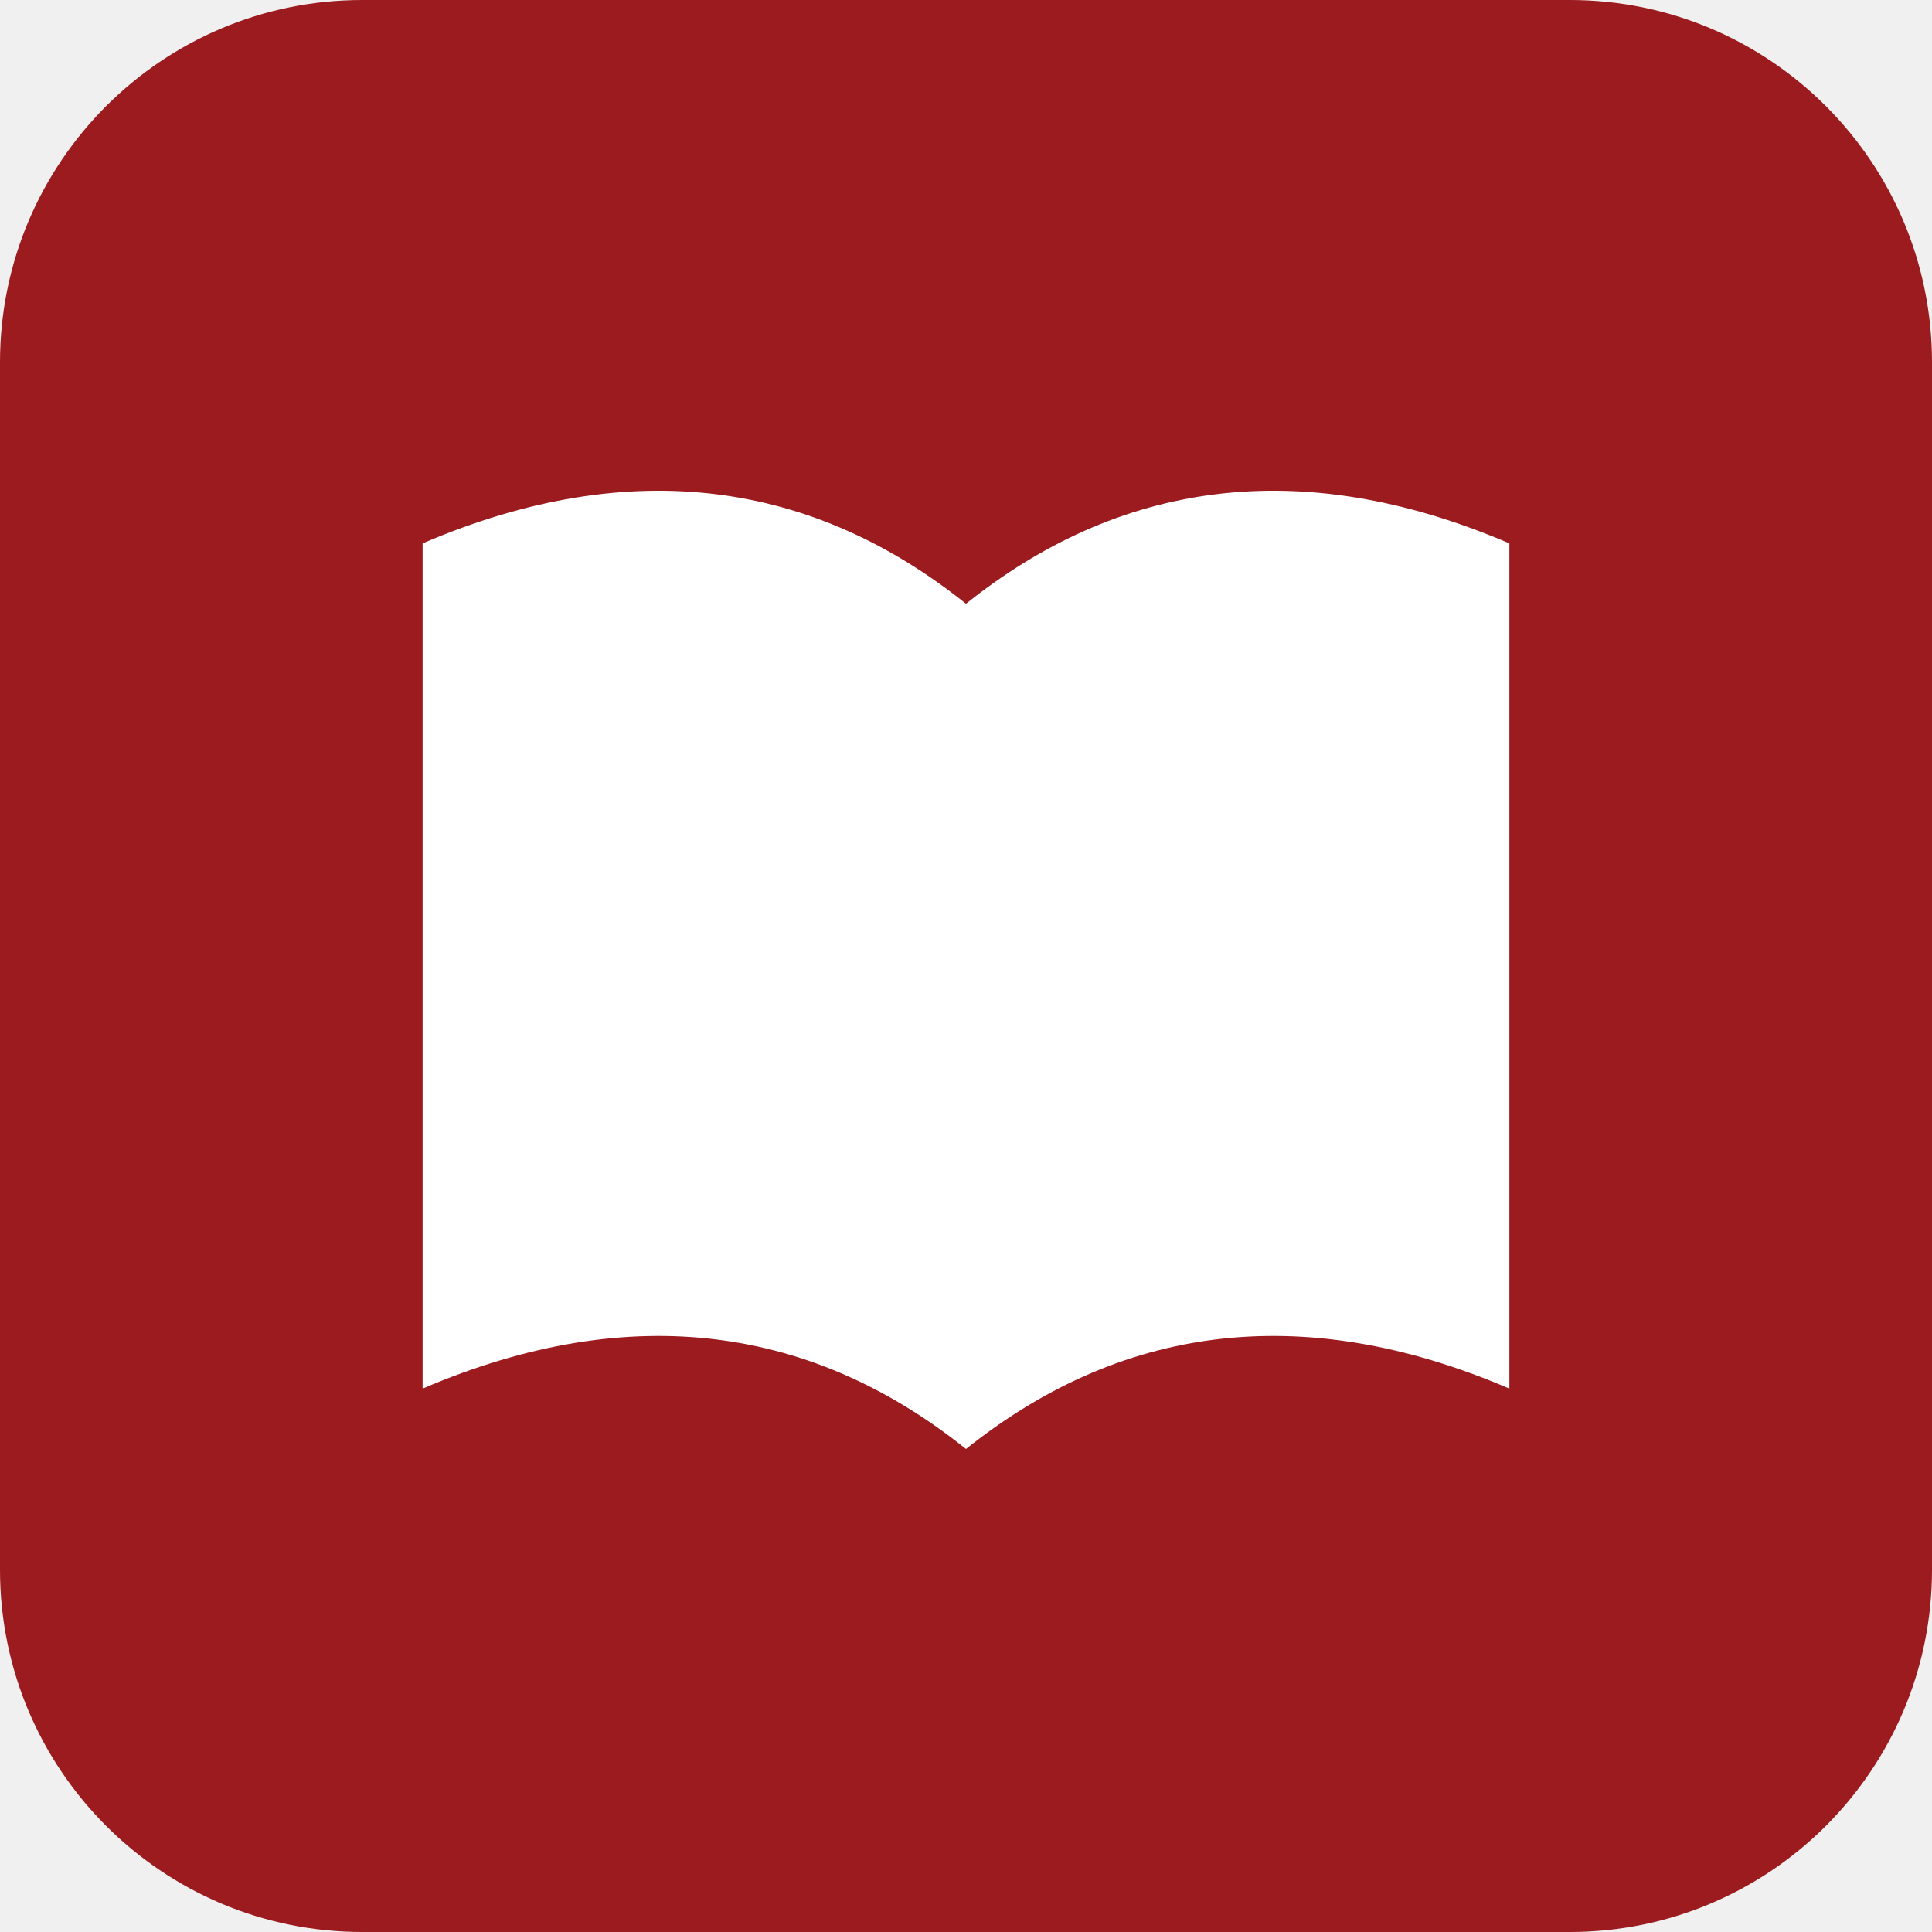
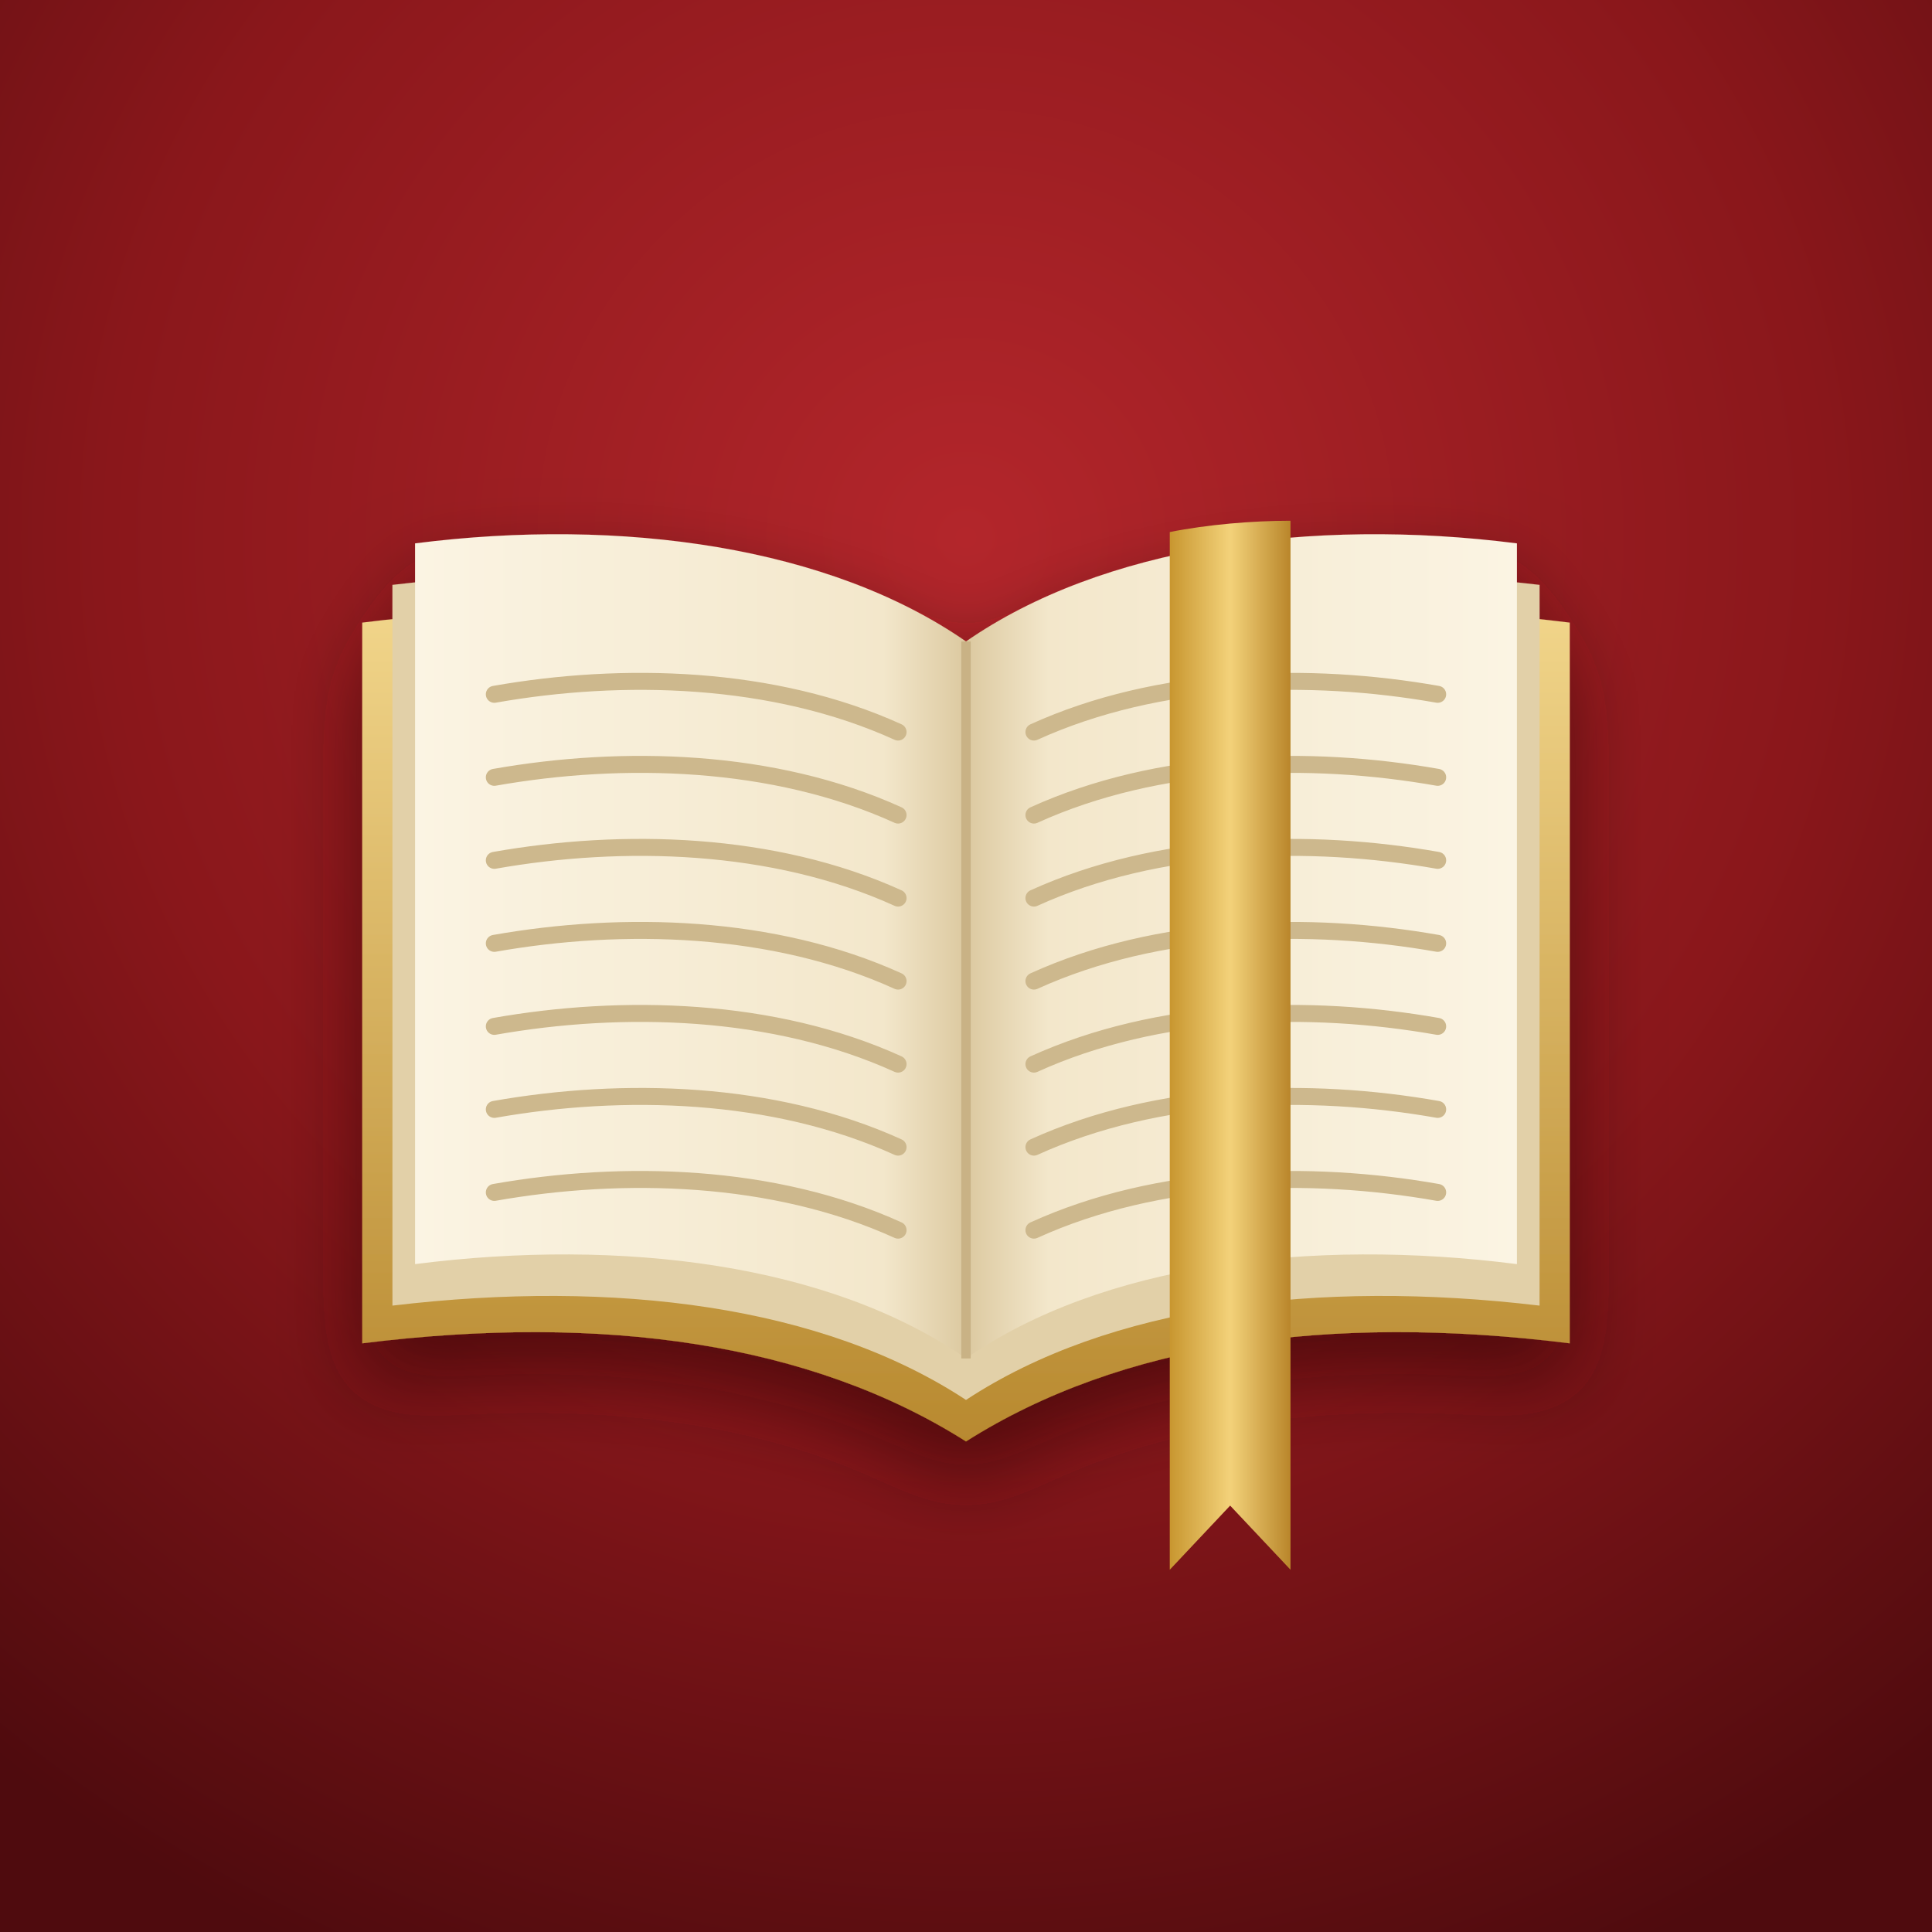
- <svg xmlns="http://www.w3.org/2000/svg" viewBox="0 0 64 64">
-   <rect width="64" height="64" rx="12" fill="#9b1b1f" />
-   <path d="M14 18c7-3 13-2 18 2v28c-5-4-11-5-18-2zM50 18c-7-3-13-2-18 2v28c5-4 11-5 18-2z" fill="#ffffff" />
+ <svg xmlns="http://www.w3.org/2000/svg" viewBox="0 0 1024 1024">
+   <defs>
+     <radialGradient id="bg" cx="50%" cy="28%" r="80%">
+       <stop offset="0" stop-color="#b3262b" />
+       <stop offset="0.55" stop-color="#8a171b" />
+       <stop offset="1" stop-color="#4f0b0e" />
+     </radialGradient>
+     <linearGradient id="gold" x1="0" y1="0" x2="0" y2="1">
+       <stop offset="0" stop-color="#f1d58a" />
+       <stop offset="1" stop-color="#b8892f" />
+     </linearGradient>
+     <linearGradient id="ribbon" x1="0" y1="0" x2="1" y2="0">
+       <stop offset="0" stop-color="#c8962f" />
+       <stop offset="0.5" stop-color="#f3d27a" />
+       <stop offset="1" stop-color="#b9862a" />
+     </linearGradient>
+     <linearGradient id="pageL" x1="0" y1="0" x2="1" y2="0">
+       <stop offset="0" stop-color="#fbf4e3" />
+       <stop offset="0.85" stop-color="#f3e7cb" />
+       <stop offset="1" stop-color="#dcc9a0" />
+     </linearGradient>
+     <linearGradient id="pageR" x1="1" y1="0" x2="0" y2="0">
+       <stop offset="0" stop-color="#fbf4e3" />
+       <stop offset="0.85" stop-color="#f3e7cb" />
+       <stop offset="1" stop-color="#dcc9a0" />
+     </linearGradient>
+     <filter id="shadow" x="-20%" y="-20%" width="140%" height="150%">
+       <feDropShadow dx="0" dy="22" stdDeviation="22" flood-color="#2a0406" flood-opacity="0.55" />
+     </filter>
+   </defs>
+   <rect width="1024" height="1024" fill="url(#bg)" />
+   <g transform="translate(0 -36)">
+     <g filter="url(#shadow)">
+       <path d="M512 420 C 430 366, 320 350, 192 366 L 192 748 C 320 732, 430 748, 512 800 C 594 748, 704 732, 832 748 L 832 366 C 704 350, 594 366, 512 420 Z" fill="url(#gold)" />
+       <path d="M512 398 C 436 348, 326 332, 208 346 L 208 728 C 326 714, 436 728, 512 778 C 588 728, 698 714, 816 728 L 816 346 C 698 332, 588 348, 512 398 Z" fill="#e2d0a8" />
+       <path d="M512 376 C 440 326, 330 310, 220 324 L 220 706 C 330 692, 440 706, 512 756 Z" fill="url(#pageL)" />
+       <path d="M512 376 C 584 326, 694 310, 804 324 L 804 706 C 694 692, 584 706, 512 756 Z" fill="url(#pageR)" />
+     </g>
+     <g fill="none" stroke="#cdb88d" stroke-width="9" stroke-linecap="round">
+       <path d="M262 404 C 330 392, 410 394, 476 424" />
+       <path d="M262 448 C 330 436, 410 438, 476 468" />
+       <path d="M262 492 C 330 480, 410 482, 476 512" />
+       <path d="M262 536 C 330 524, 410 526, 476 556" />
+       <path d="M262 580 C 330 568, 410 570, 476 600" />
+       <path d="M262 624 C 330 612, 410 614, 476 644" />
+       <path d="M262 668 C 330 656, 410 658, 476 688" />
+       <path d="M762 404 C 694 392, 614 394, 548 424" />
+       <path d="M762 448 C 694 436, 614 438, 548 468" />
+       <path d="M762 492 C 694 480, 614 482, 548 512" />
+       <path d="M762 536 C 694 524, 614 526, 548 556" />
+       <path d="M762 580 C 694 568, 614 570, 548 600" />
+       <path d="M762 624 C 694 612, 614 614, 548 644" />
+       <path d="M762 668 C 694 656, 614 658, 548 688" />
+     </g>
+     <path d="M512 376 L 512 756" stroke="#c9b285" stroke-width="5" />
+     <path d="M620 318 C 640 314, 664 312, 684 312 L 684 868 L 652 834 L 620 868 Z" fill="url(#ribbon)" />
+   </g>
</svg>
